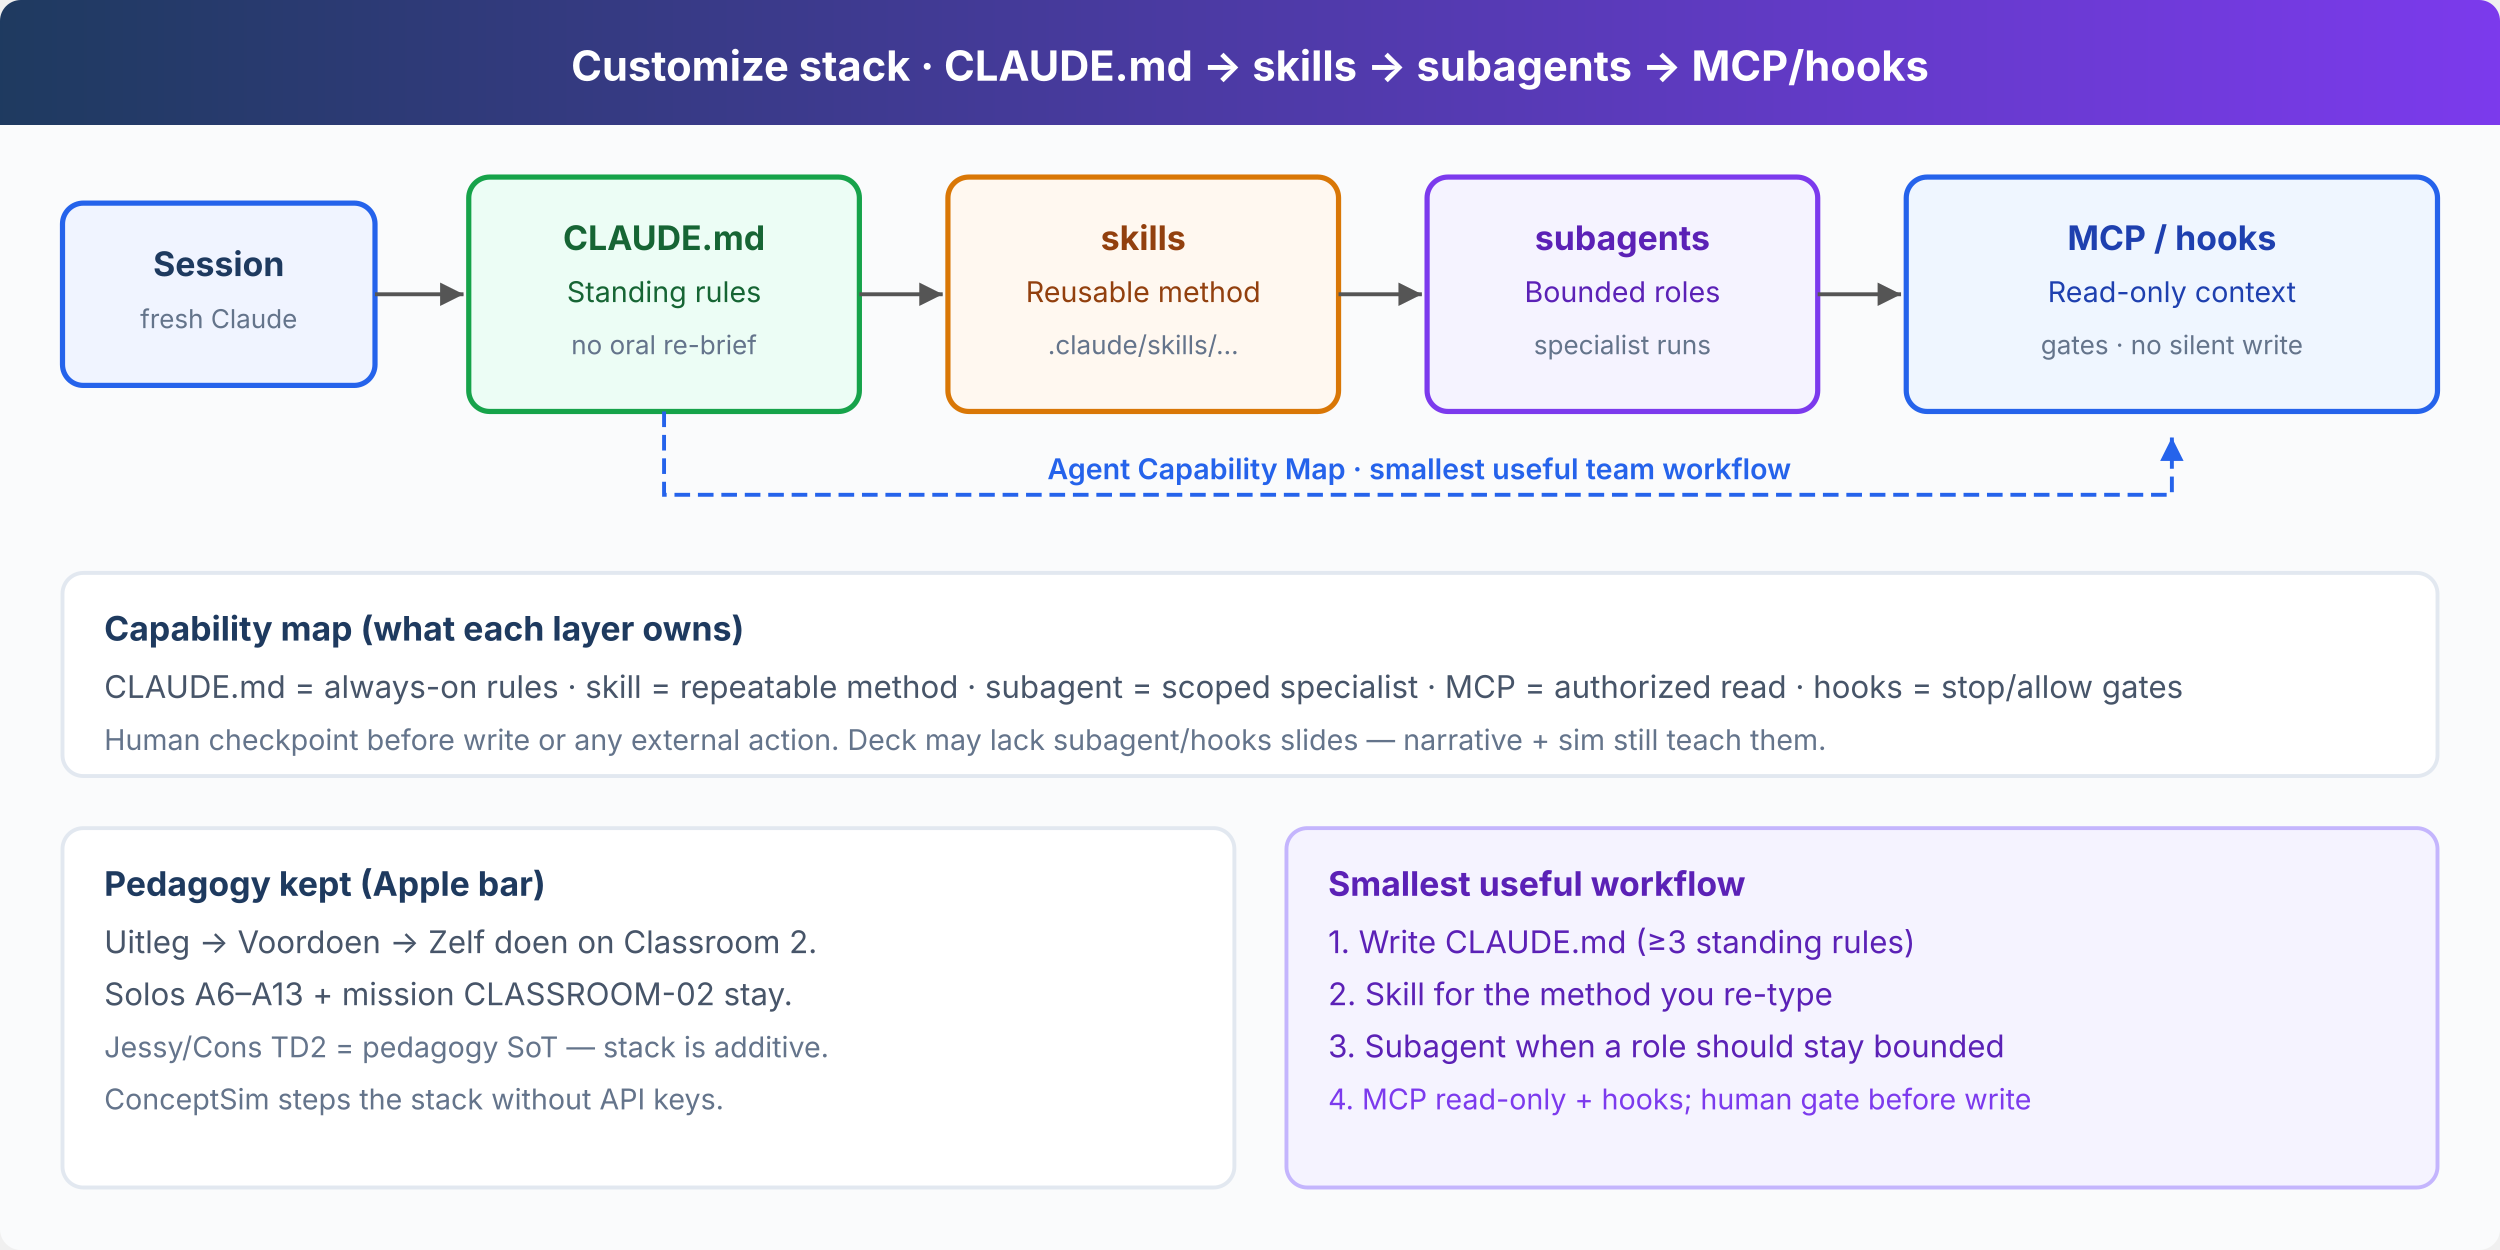
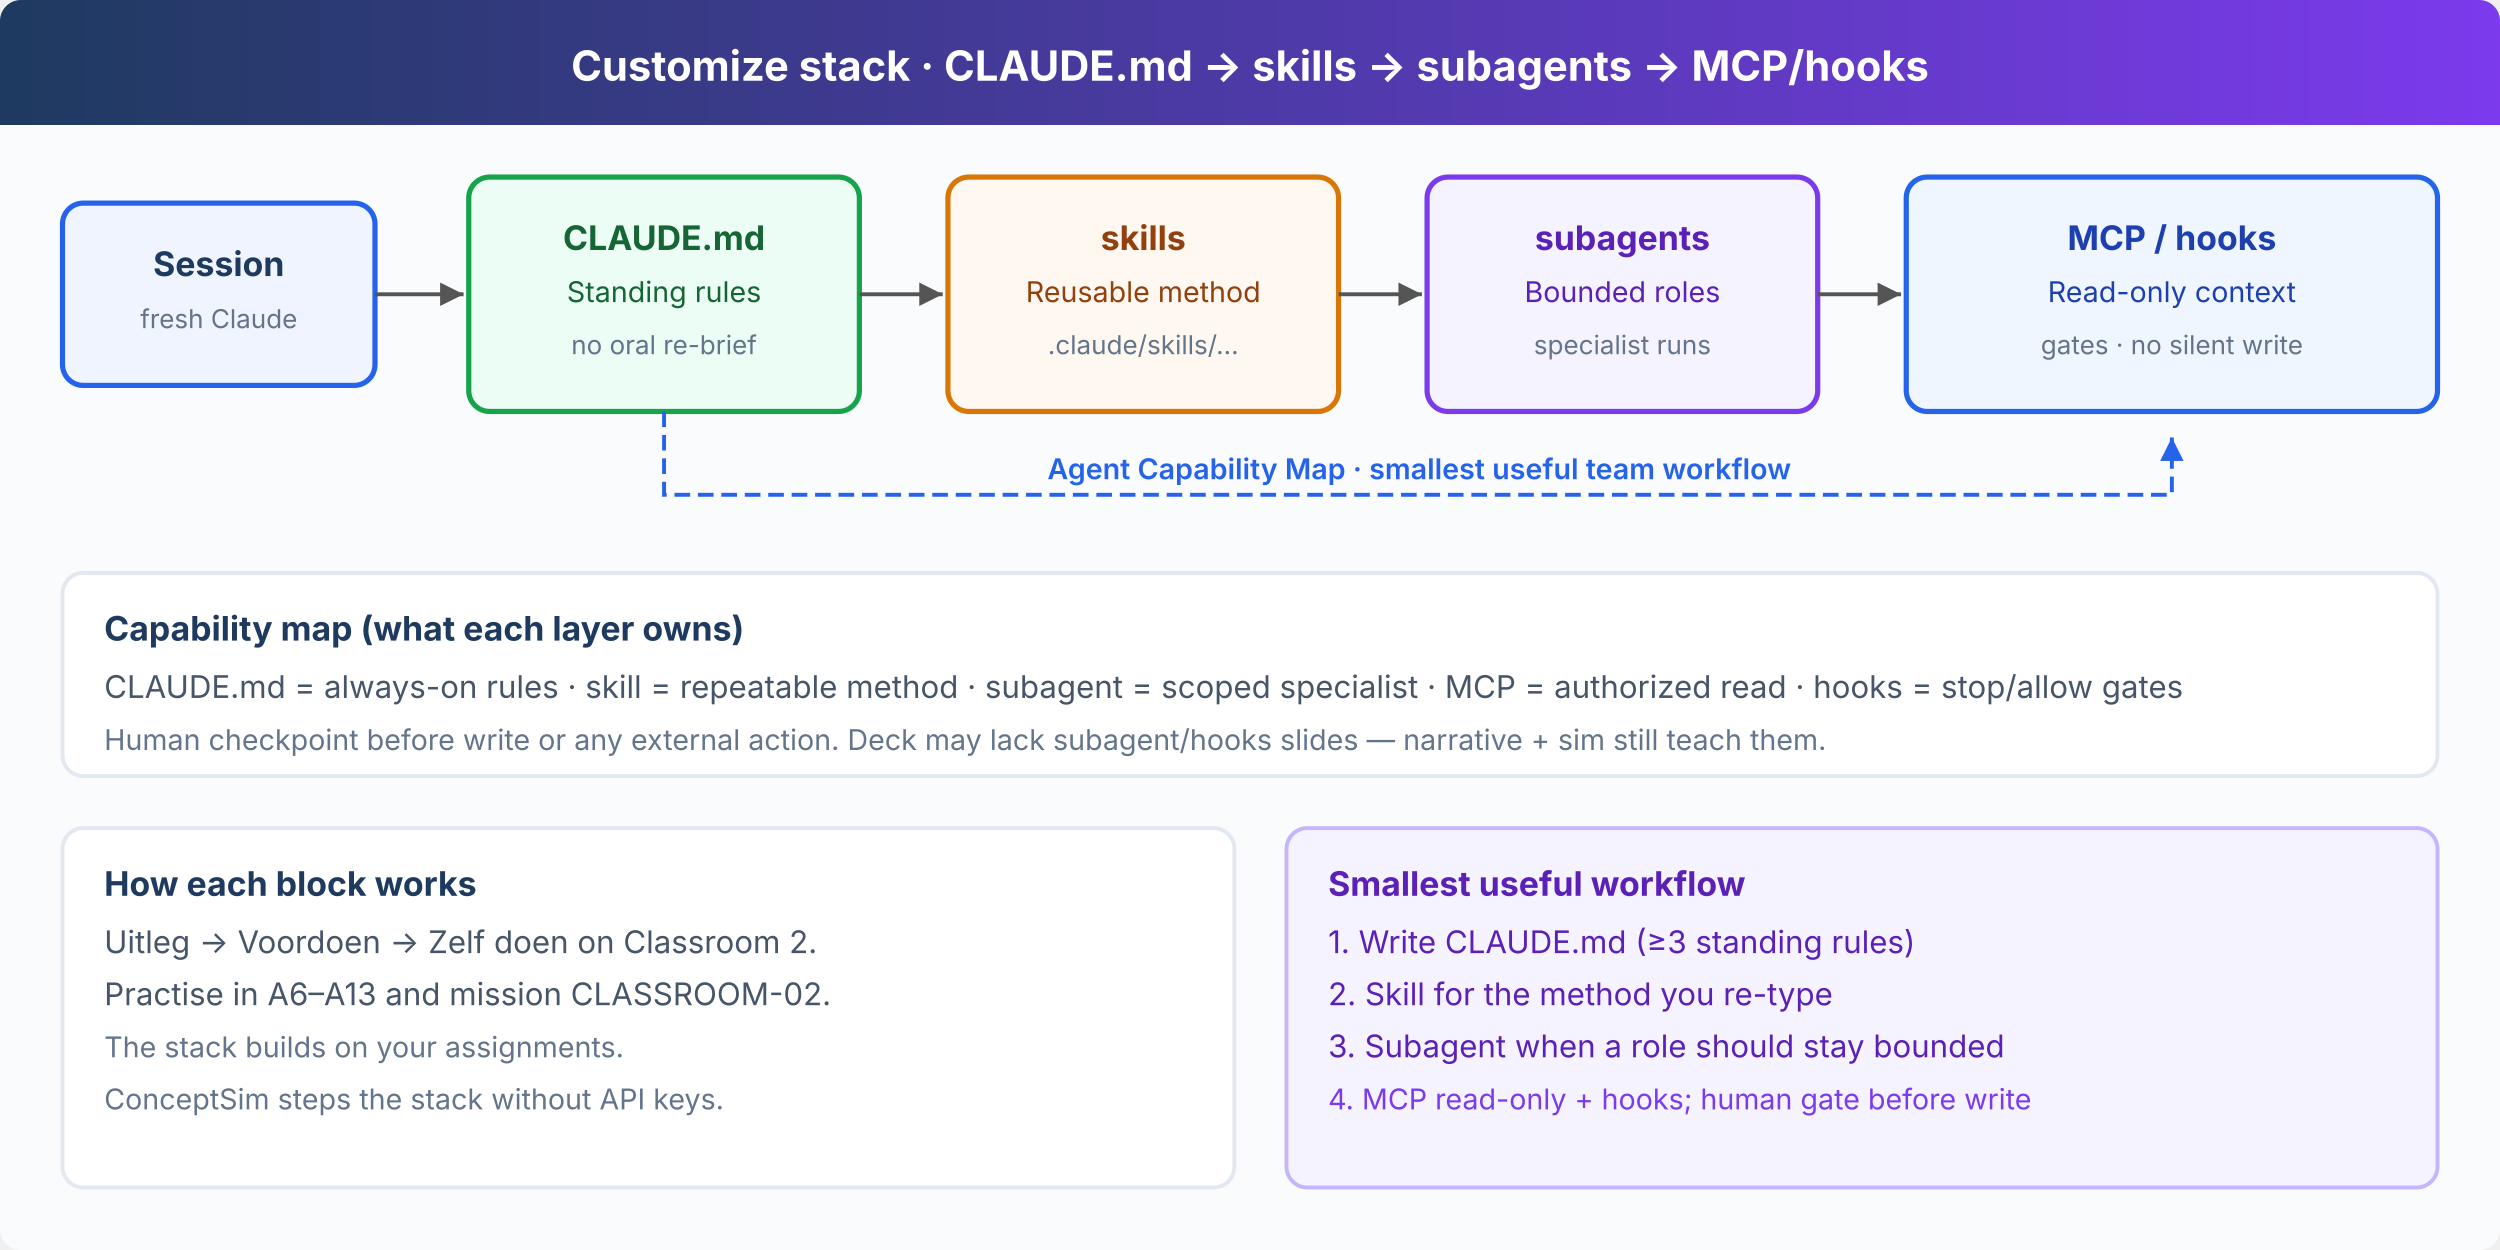
<svg xmlns="http://www.w3.org/2000/svg" viewBox="0 0 960 480" font-family="system-ui, -apple-system, sans-serif">
  <defs>
    <marker id="arr" viewBox="0 0 10 10" refX="10" refY="5" markerWidth="6" markerHeight="6" orient="auto-start-reverse">
      <path d="M 0 0 L 10 5 L 0 10 z" fill="#555" />
    </marker>
    <marker id="arr-blue" viewBox="0 0 10 10" refX="10" refY="5" markerWidth="6" markerHeight="6" orient="auto-start-reverse">
      <path d="M 0 0 L 10 5 L 0 10 z" fill="#2563eb" />
    </marker>
    <linearGradient id="hdr" x1="0" y1="0" x2="1" y2="0">
      <stop offset="0%" stop-color="#1e3a5f" />
      <stop offset="100%" stop-color="#7c3aed" />
    </linearGradient>
  </defs>
  <rect width="960" height="480" fill="#fafbfc" rx="8" />
  <rect x="0" y="0" width="960" height="48" fill="url(#hdr)" rx="8" />
  <rect x="0" y="40" width="960" height="8" fill="url(#hdr)" />
  <text x="480" y="31" fill="#fff" font-size="16" font-weight="700" text-anchor="middle">Customize stack · CLAUDE.md → skills → subagents → MCP/hooks</text>
  <rect x="24" y="78" width="120" height="70" rx="8" fill="#f0f4ff" stroke="#2563eb" stroke-width="2" />
  <text x="84" y="106" fill="#1e3a5f" font-size="13" font-weight="700" text-anchor="middle">Session</text>
  <text x="84" y="126" fill="#64748b" font-size="10" text-anchor="middle">fresh Claude</text>
  <line x1="144" y1="113" x2="178" y2="113" stroke="#555" stroke-width="1.5" marker-end="url(#arr)" />
  <rect x="180" y="68" width="150" height="90" rx="8" fill="#ecfdf5" stroke="#16a34a" stroke-width="2" />
  <text x="255" y="96" fill="#166534" font-size="13" font-weight="700" text-anchor="middle">CLAUDE.md</text>
  <text x="255" y="116" fill="#166534" font-size="11" text-anchor="middle">Standing rules</text>
  <text x="255" y="136" fill="#64748b" font-size="10" text-anchor="middle">no oral re-brief</text>
  <line x1="330" y1="113" x2="362" y2="113" stroke="#555" stroke-width="1.5" marker-end="url(#arr)" />
  <rect x="364" y="68" width="150" height="90" rx="8" fill="#fff8f0" stroke="#d97706" stroke-width="2" />
  <text x="439" y="96" fill="#92400e" font-size="13" font-weight="700" text-anchor="middle">skills</text>
  <text x="439" y="116" fill="#92400e" font-size="11" text-anchor="middle">Reusable method</text>
  <text x="439" y="136" fill="#64748b" font-size="10" text-anchor="middle">.claude/skills/…</text>
  <line x1="514" y1="113" x2="546" y2="113" stroke="#555" stroke-width="1.5" marker-end="url(#arr)" />
  <rect x="548" y="68" width="150" height="90" rx="8" fill="#f5f3ff" stroke="#7c3aed" stroke-width="2" />
  <text x="623" y="96" fill="#5b21b6" font-size="13" font-weight="700" text-anchor="middle">subagents</text>
  <text x="623" y="116" fill="#5b21b6" font-size="11" text-anchor="middle">Bounded roles</text>
  <text x="623" y="136" fill="#64748b" font-size="10" text-anchor="middle">specialist runs</text>
  <line x1="698" y1="113" x2="730" y2="113" stroke="#555" stroke-width="1.5" marker-end="url(#arr)" />
  <rect x="732" y="68" width="204" height="90" rx="8" fill="#eff6ff" stroke="#2563eb" stroke-width="2" />
  <text x="834" y="96" fill="#1e40af" font-size="13" font-weight="700" text-anchor="middle">MCP / hooks</text>
  <text x="834" y="116" fill="#1e40af" font-size="11" text-anchor="middle">Read-only context</text>
  <text x="834" y="136" fill="#64748b" font-size="10" text-anchor="middle">gates · no silent write</text>
  <path d="M 255 158 L 255 190 L 834 190 L 834 168" fill="none" stroke="#2563eb" stroke-width="1.5" stroke-dasharray="6,3" marker-end="url(#arr-blue)" />
  <text x="545" y="184" fill="#2563eb" font-size="11" font-weight="600" text-anchor="middle">Agent Capability Map · smallest useful team workflow</text>
  <rect x="24" y="220" width="912" height="78" rx="8" fill="#fff" stroke="#e2e8f0" stroke-width="1.5" />
  <text x="40" y="246" fill="#1e3a5f" font-size="13" font-weight="700">Capability map (what each layer owns)</text>
  <text x="40" y="268" fill="#475569" font-size="12">CLAUDE.md = always-on rules · skill = repeatable method · subagent = scoped specialist · MCP = authorized read · hooks = stop/allow gates</text>
  <text x="40" y="288" fill="#64748b" font-size="11">Human checkpoint before write or any external action. Deck may lack subagent/hooks slides — narrative + sim still teach them.</text>
  <rect x="24" y="318" width="450" height="138" rx="8" fill="#fff" stroke="#e2e8f0" stroke-width="1.5" />
-   <text x="40" y="344" fill="#1e3a5f" font-size="13" font-weight="700">Pedagogy kept (Apple bar)</text>
+   <text x="40" y="344" fill="#1e3a5f" font-size="13" font-weight="700">How each block works</text>
  <text x="40" y="366" fill="#475569" font-size="12">Uitleg → Voordoen → Zelf doen on Classroom 2.</text>
-   <text x="40" y="386" fill="#475569" font-size="12">Solos A6–A13 + mission CLASSROOM-02 stay.</text>
-   <text x="40" y="406" fill="#64748b" font-size="11">Jessy/Cons TD2 = pedagogy SoT — stack is additive.</text>
+   <text x="40" y="386" fill="#475569" font-size="12">Practise in A6–A13 and mission CLASSROOM-02.</text>
+   <text x="40" y="406" fill="#64748b" font-size="11">The stack builds on your assignments.</text>
  <text x="40" y="426" fill="#64748b" font-size="11">ConceptSim steps the stack without API keys.</text>
  <rect x="494" y="318" width="442" height="138" rx="8" fill="#f5f3ff" stroke="#c4b5fd" stroke-width="1.5" />
  <text x="510" y="344" fill="#5b21b6" font-size="13" font-weight="700">Smallest useful workflow</text>
  <text x="510" y="366" fill="#5b21b6" font-size="12">1. Write CLAUDE.md (≥3 standing rules)</text>
  <text x="510" y="386" fill="#5b21b6" font-size="12">2. Skill for the method you re-type</text>
  <text x="510" y="406" fill="#5b21b6" font-size="12">3. Subagent when a role should stay bounded</text>
  <text x="510" y="426" fill="#7c3aed" font-size="11">4. MCP read-only + hooks; human gate before write</text>
</svg>
